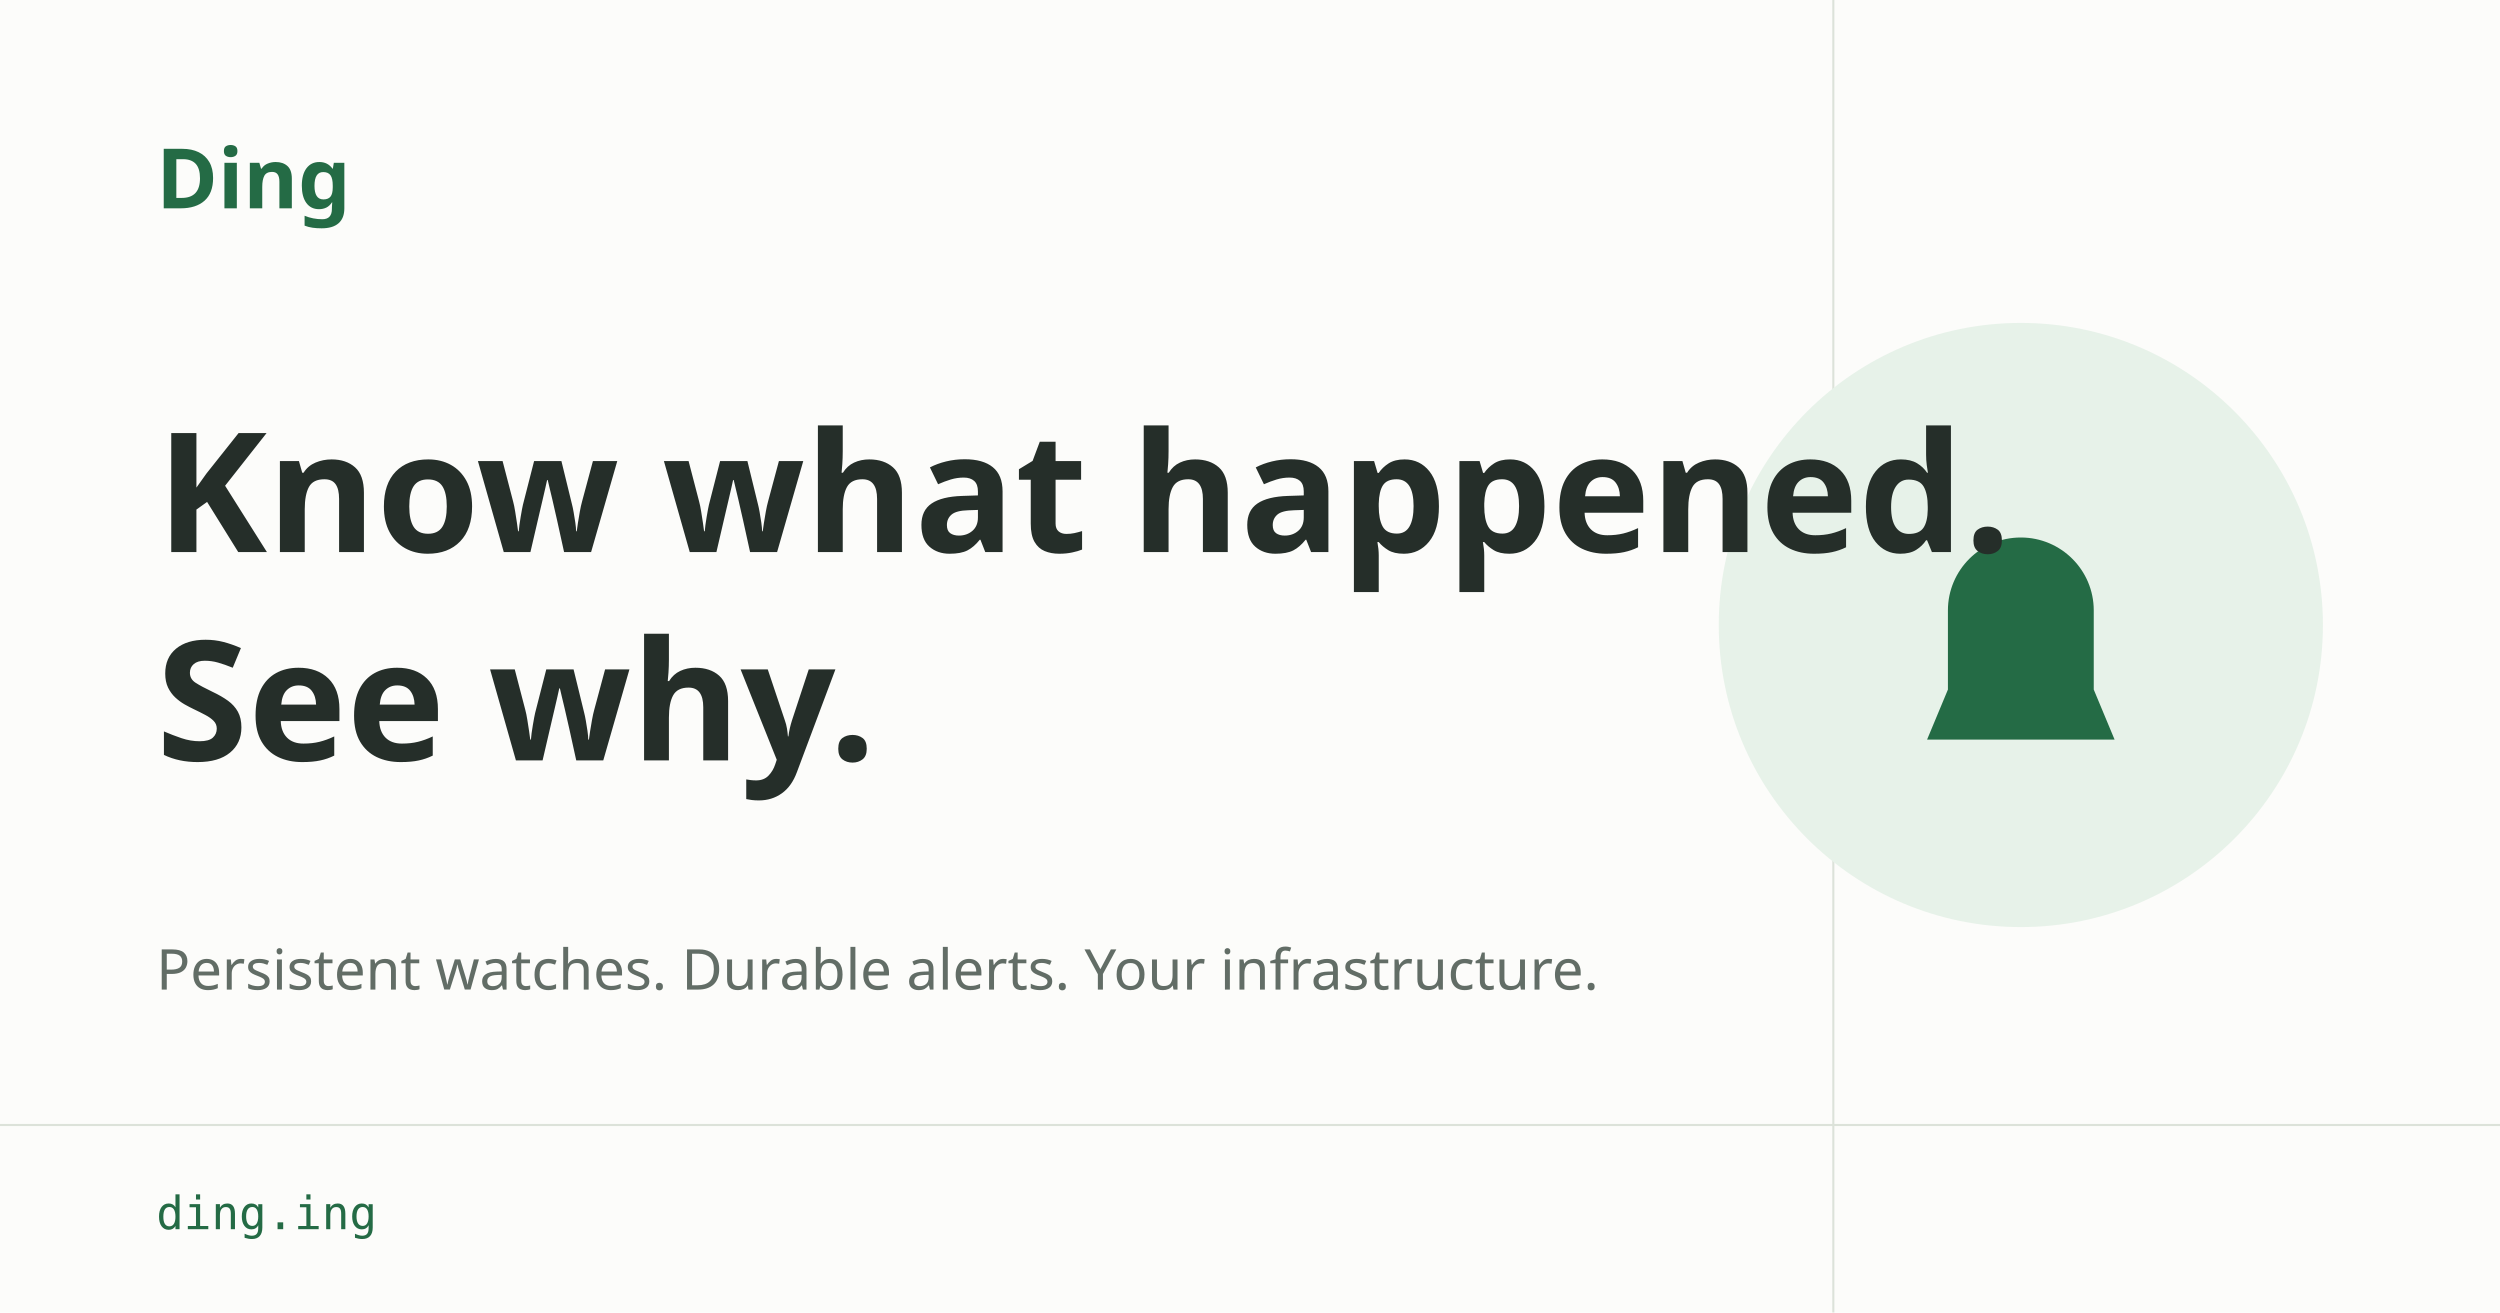
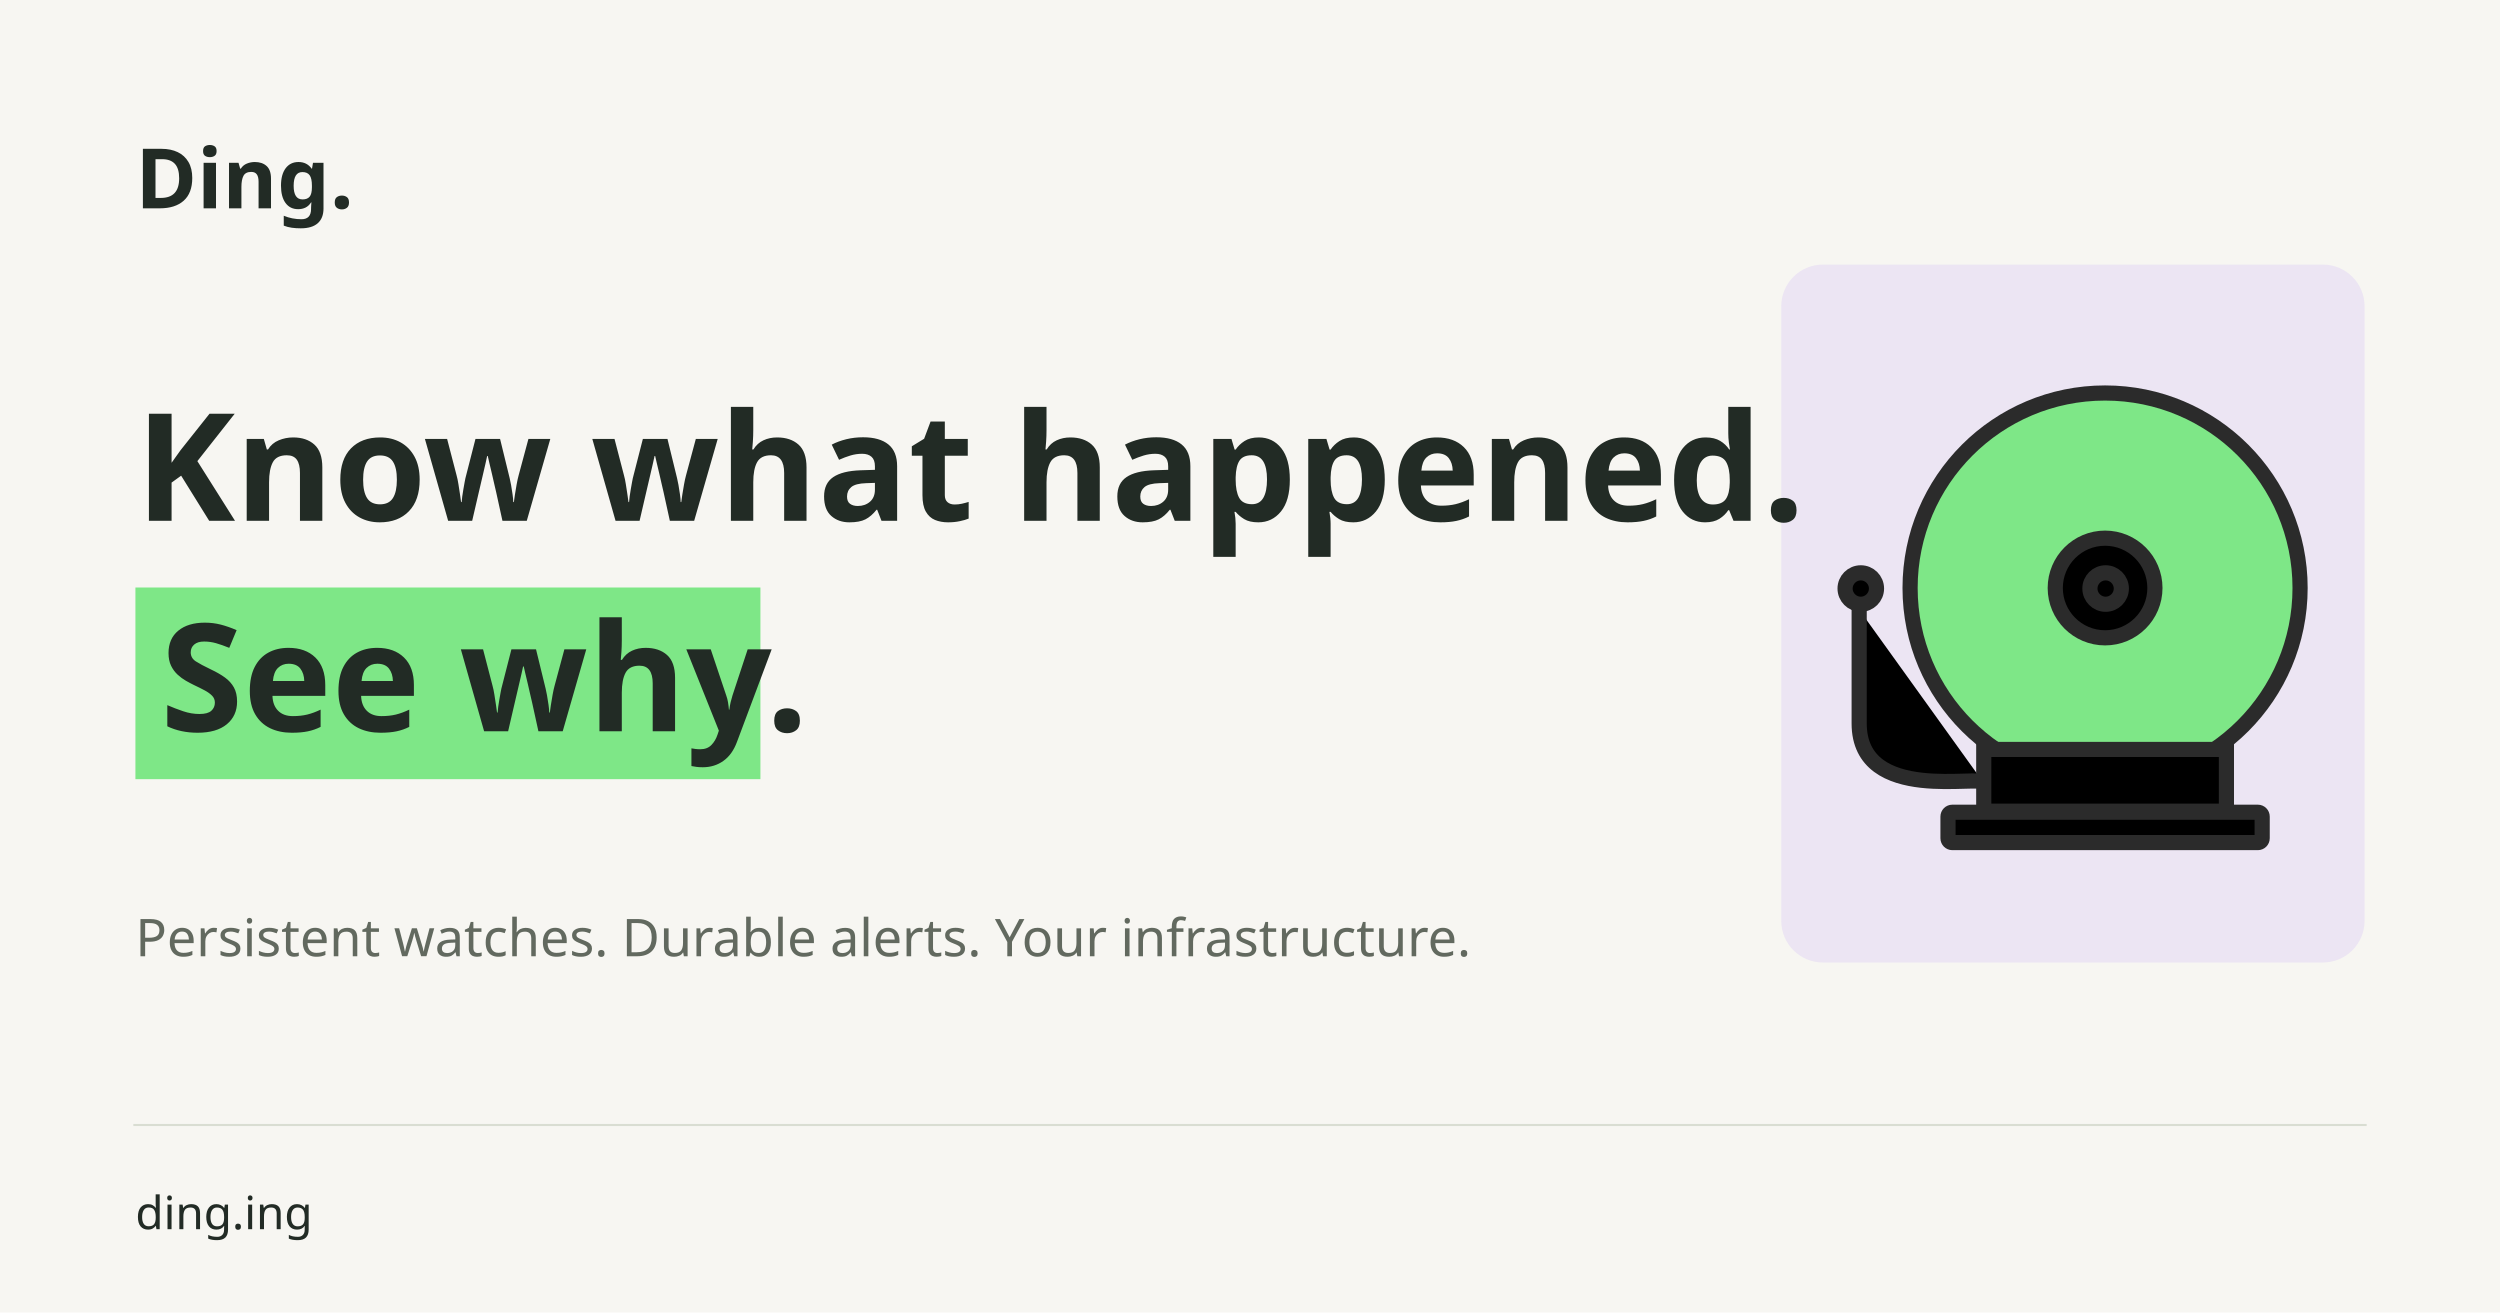
<svg xmlns="http://www.w3.org/2000/svg" width="1200" height="630" viewBox="0 0 1200 630">
-   <rect width="1200" height="630" fill="#fcfcfa" />
-   <path d="M0 540h1200M880 0v630" stroke="#dce2d9" />
-   <circle cx="970" cy="300" r="145" fill="#e7f2e9" />
-   <path d="M905 380h130M925 355h90l-10-24v-38a35 35 0 0 0-70 0v38z" fill="#246b45" />
-   <text x="75" y="100" font-family="sans-serif" font-size="40" font-weight="700" fill="#246b45">Ding</text>
-   <g font-family="sans-serif" fill="#252e29" font-size="80" font-weight="600">
-     <text x="75" y="265">Know what happened.</text>
-     <text x="75" y="365">See why.</text>
+   <rect width="1200" height="630" fill="#f7f6f2" />
+   <path d="M64 540h1072" stroke="#d9ddd2" />
+   <rect x="855" y="127" width="280" height="335" rx="20" fill="#ece5f3" />
+   <g transform="translate(882 185) scale(.52)">
+     <path d="M247 367C346.411 367 427 286.411 427 187C427 87.589 346.411 7 247 7C147.589 7 67 87.589 67 187C67 286.411 147.589 367 247 367Z" fill="#7EE787" />
+     <path d="M247 367C346.411 367 427 286.411 427 187C427 87.589 346.411 7 247 7C147.589 7 67 87.589 67 187C67 286.411 147.589 367 247 367Z" fill="#7EE787" stroke="#2B2B2B" stroke-width="14" stroke-linecap="round" stroke-linejoin="round" />
+     <path d="M247 233C272.405 233 293 212.405 293 187C293 161.595 272.405 141 247 141C221.595 141 201 161.595 201 187C201 212.405 221.595 233 247 233Z" fill="#A8A8A8" />
+     <path d="M247 233C272.405 233 293 212.405 293 187C293 161.595 272.405 141 247 141C221.595 141 201 161.595 201 187C201 212.405 221.595 233 247 233Z" stroke="#2B2B2B" stroke-width="14" stroke-linecap="round" stroke-linejoin="round" />
+     <path d="M21.5 202C29.508 202 36 195.508 36 187.5C36 179.492 29.508 173 21.5 173C13.492 173 7 179.492 7 187.5C7 195.508 13.492 202 21.5 202Z" fill="#A8A8A8" />
+     <path d="M21.5 202C29.508 202 36 195.508 36 187.5C36 179.492 29.508 173 21.5 173C13.492 173 7 179.492 7 187.5C7 195.508 13.492 202 21.5 202Z" stroke="#2B2B2B" stroke-width="14" stroke-linecap="round" stroke-linejoin="round" />
+     <path d="M247.5 202C255.508 202 262 195.508 262 187.5C262 179.492 255.508 173 247.5 173C239.492 173 233 179.492 233 187.5C233 195.508 239.492 202 247.5 202Z" fill="#A8A8A8" />
+     <path d="M247.5 202C255.508 202 262 195.508 262 187.5C262 179.492 255.508 173 247.5 173C239.492 173 233 179.492 233 187.5C233 195.508 239.492 202 247.5 202Z" stroke="#2B2B2B" stroke-width="14" stroke-linecap="round" stroke-linejoin="round" />
+     <path d="M135 367C135 358.325 20 387.229 20 312.06C20 236.892 20 229.551 20 207" stroke="#2B2B2B" stroke-width="14" stroke-linecap="round" stroke-linejoin="round" />
+     <path d="M388 394H106C103.791 394 102 395.791 102 398V418C102 420.209 103.791 422 106 422H388C390.209 422 392 420.209 392 418V398C392 395.791 390.209 394 388 394Z" fill="#818384" />
+     <path d="M388 394H106C103.791 394 102 395.791 102 398V418C102 420.209 103.791 422 106 422H388C390.209 422 392 420.209 392 418V398C392 395.791 390.209 394 388 394Z" stroke="#2B2B2B" stroke-width="14" stroke-linecap="round" stroke-linejoin="round" />
+     <path d="M135 336H359V393H135V336Z" fill="#BFBFC1" />
+     <path d="M135 336H359V393H135V336Z" stroke="#2B2B2B" stroke-width="14" stroke-linecap="round" />
  </g>
-   <text x="75" y="475" font-family="sans-serif" font-size="27" fill="#626d66">Persistent watches. Durable alerts. Your infrastructure.</text>
-   <text x="75" y="590" font-family="monospace" font-size="22" fill="#246b45">ding.ing</text>
+   <g font-family="sans-serif" fill="#222b25">
+     <text x="65" y="100" font-size="40" font-weight="700">Ding.</text>
+     <text x="65" y="250" font-size="72" font-weight="600">Know what happened.</text>
+     <rect x="65" y="282" width="300" height="92" fill="#7ee787" />
+     <text x="77" y="351" font-size="72" font-weight="600">See why.</text>
+     <text x="65" y="459" font-size="25" fill="#62695f">Persistent watches. Durable alerts. Your infrastructure.</text>
+     <text x="65" y="590" font-size="22">ding.ing</text>
+   </g>
</svg>
